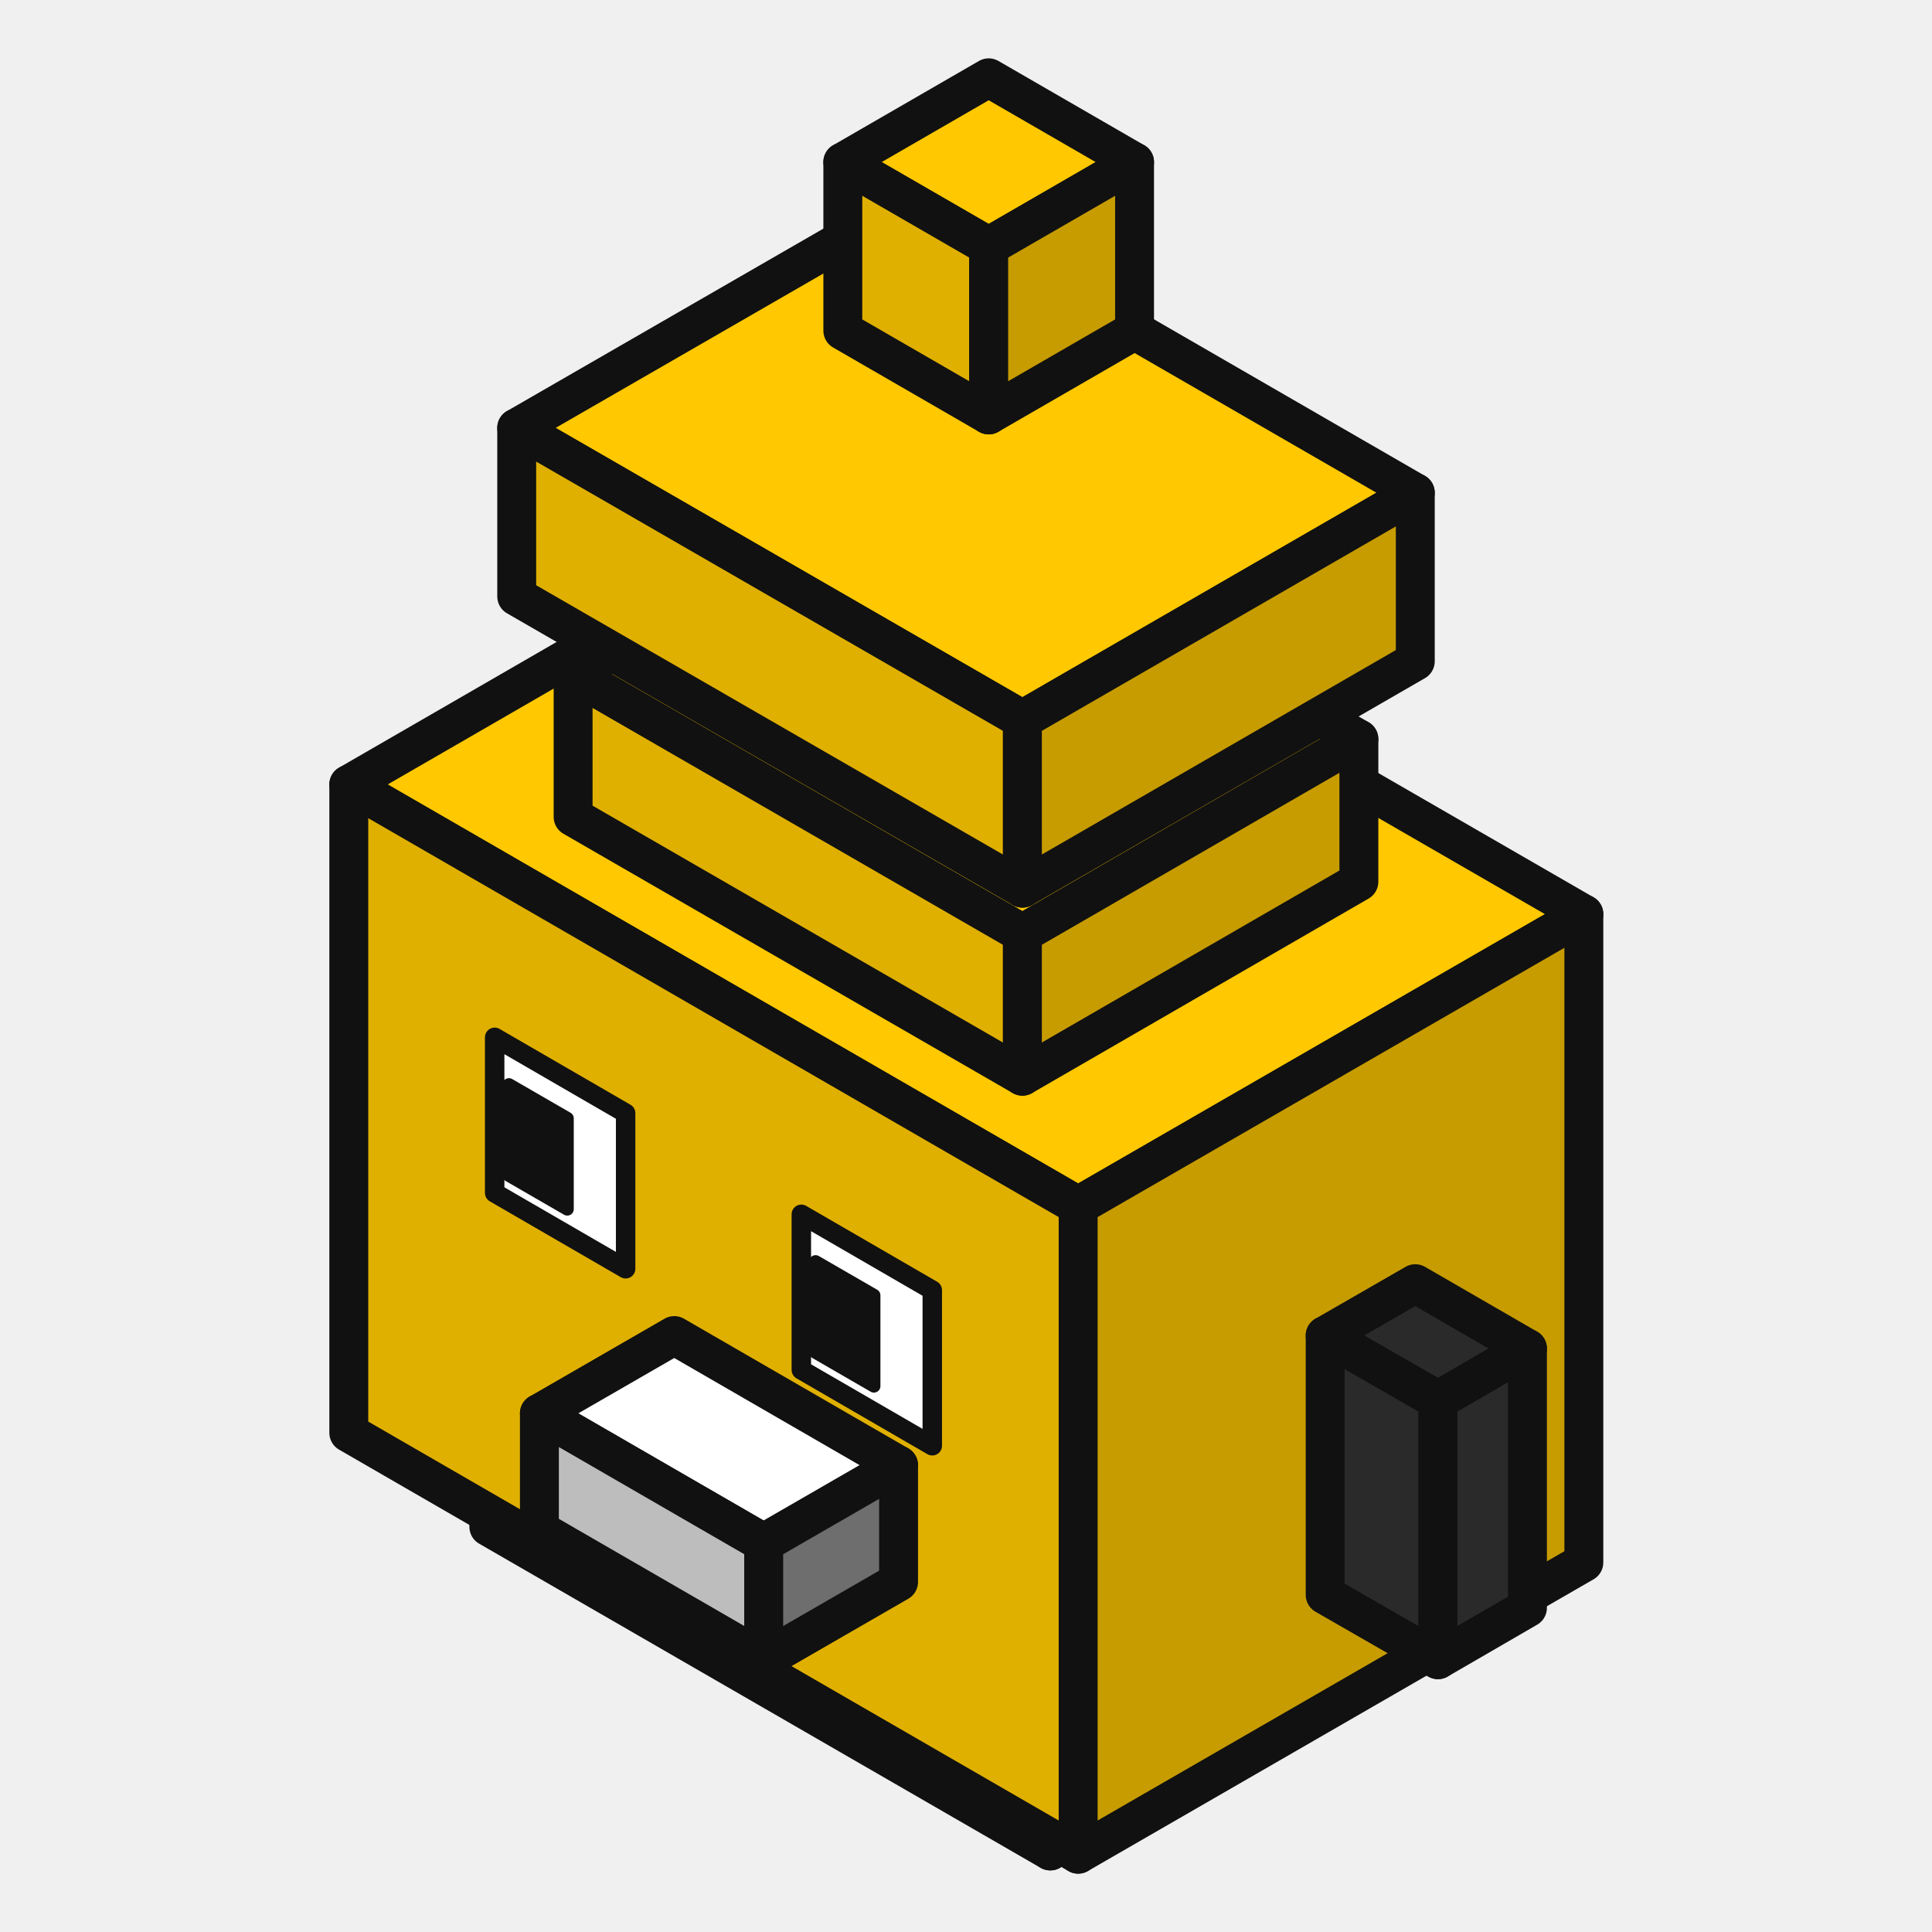
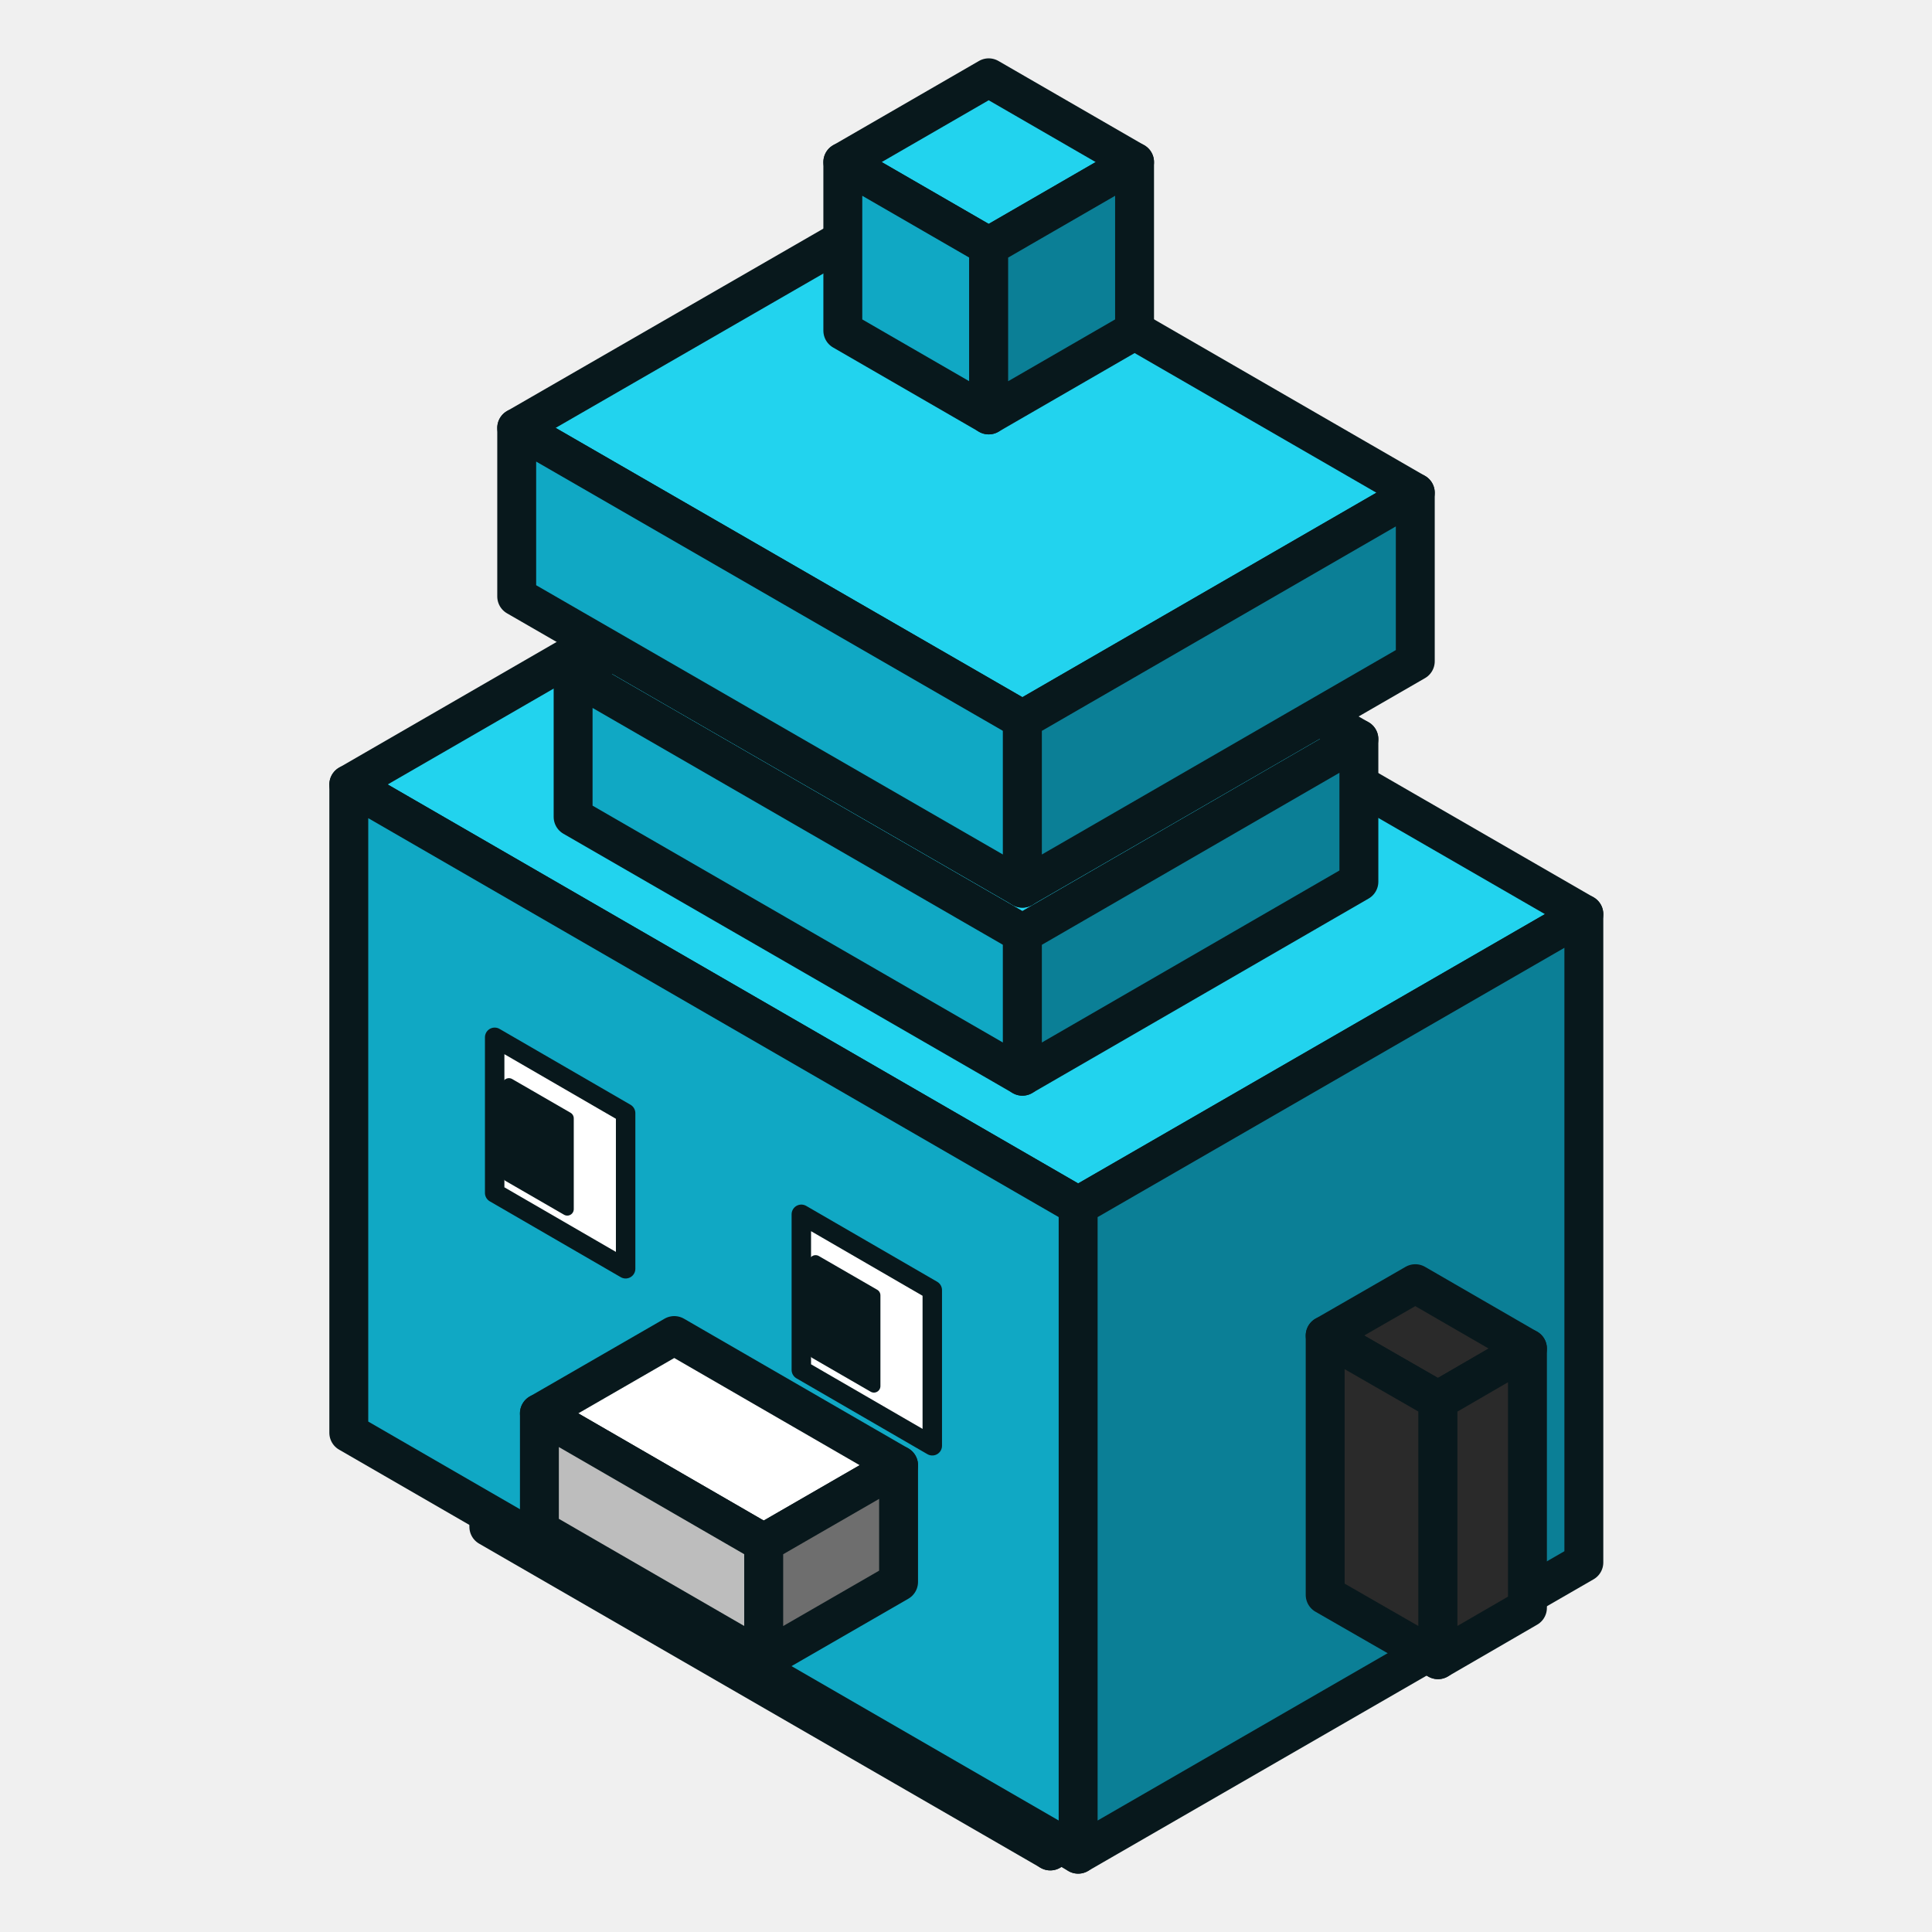
<svg xmlns="http://www.w3.org/2000/svg" viewBox="-131.7 -188.0 298.0 298.0" width="400" height="400">
-   <polygon points="4.3,0.5 90.9,50.5 30.3,85.5 -56.3,35.5" fill="#2A2A2A" stroke="#111111" stroke-width="6" stroke-linejoin="round" />
-   <polygon points="-56.3,47.5 30.3,97.5 30.3,85.5 -56.3,35.5" fill="#2A2A2A" stroke="#111111" stroke-width="6" stroke-linejoin="round" />
-   <polygon points="90.9,62.5 30.3,97.5 30.3,85.5 90.9,50.5" fill="#2A2A2A" stroke="#111111" stroke-width="6" stroke-linejoin="round" />
-   <polygon points="0.0,-112.0 112.6,-47.0 34.6,-2.0 -77.9,-67.0" fill="#FFC800" stroke="#111111" stroke-width="6" stroke-linejoin="round" />
-   <polygon points="-77.9,33.0 34.6,98.0 34.6,-2.0 -77.9,-67.0" fill="#E0B000" stroke="#111111" stroke-width="6" stroke-linejoin="round" />
-   <polygon points="112.6,53.0 34.6,98.0 34.6,-2.0 112.6,-47.0" fill="#C79C00" stroke="#111111" stroke-width="6" stroke-linejoin="round" />
-   <polygon points="8.7,-114.0 77.9,-74.0 26.0,-44.0 -43.3,-84.0" fill="#FFC800" stroke="#111111" stroke-width="6" stroke-linejoin="round" />
-   <polygon points="-43.3,-62.0 26.0,-22.0 26.0,-44.0 -43.3,-84.0" fill="#E0B000" stroke="#111111" stroke-width="6" stroke-linejoin="round" />
-   <polygon points="77.9,-52.0 26.0,-22.0 26.0,-44.0 77.9,-74.0" fill="#C79C00" stroke="#111111" stroke-width="6" stroke-linejoin="round" />
-   <polygon points="8.7,-116.0 60.6,-86.0 26.0,-66.0 -26.0,-96.0" fill="#2A2A2A" stroke="#111111" stroke-width="6" stroke-linejoin="round" />
-   <polygon points="-26.0,-84.0 26.0,-54.0 26.0,-66.0 -26.0,-96.0" fill="#2A2A2A" stroke="#111111" stroke-width="6" stroke-linejoin="round" />
-   <polygon points="60.6,-74.0 26.0,-54.0 26.0,-66.0 60.6,-86.0" fill="#2A2A2A" stroke="#111111" stroke-width="6" stroke-linejoin="round" />
-   <polygon points="8.7,-157.0 86.6,-112.0 26.0,-77.0 -52.0,-122.0" fill="#FFC800" stroke="#111111" stroke-width="6" stroke-linejoin="round" />
-   <polygon points="-52.0,-96.0 26.0,-51.0 26.0,-77.0 -52.0,-122.0" fill="#E0B000" stroke="#111111" stroke-width="6" stroke-linejoin="round" />
-   <polygon points="86.6,-86.0 26.0,-51.0 26.0,-77.0 86.6,-112.0" fill="#C79C00" stroke="#111111" stroke-width="6" stroke-linejoin="round" />
-   <polygon points="-55.4,-4.0 -35.2,7.7 -35.2,-16.3 -55.4,-28.0" fill="#FFFFFF" stroke="#111111" stroke-width="3" stroke-linejoin="round" />
-   <polygon points="-53.2,-6.7 -44.2,-1.5 -44.2,-15.5 -53.2,-20.7" fill="#111111" stroke="#111111" stroke-width="2" stroke-linejoin="round" />
-   <polygon points="-8.1,23.3 12.1,35.0 12.1,11.0 -8.1,-0.7" fill="#FFFFFF" stroke="#111111" stroke-width="3" stroke-linejoin="round" />
-   <polygon points="-5.9,20.6 3.1,25.8 3.1,11.8 -5.9,6.6" fill="#111111" stroke="#111111" stroke-width="2" stroke-linejoin="round" />
-   <polygon points="-21.7,37.5 0.9,50.5 0.9,47.5 -21.7,34.5" fill="#111111" stroke="#111111" stroke-width="2" stroke-linejoin="round" />
-   <polygon points="86.6,10.0 103.9,20.0 90.1,28.0 72.7,18.0" fill="#2A2A2A" stroke="#111111" stroke-width="6" stroke-linejoin="round" />
-   <polygon points="72.7,58.0 90.1,68.0 90.1,28.0 72.7,18.0" fill="#2A2A2A" stroke="#111111" stroke-width="6" stroke-linejoin="round" />
-   <polygon points="103.9,60.0 90.1,68.0 90.1,28.0 103.9,20.0" fill="#2A2A2A" stroke="#111111" stroke-width="6" stroke-linejoin="round" />
-   <polygon points="-27.7,18.0 6.9,38.0 -13.9,50.0 -48.5,30.0" fill="#FFFFFF" stroke="#111111" stroke-width="6" stroke-linejoin="round" />
-   <polygon points="-48.5,48.0 -13.9,68.0 -13.9,50.0 -48.5,30.0" fill="#BDBDBD" stroke="#111111" stroke-width="6" stroke-linejoin="round" />
-   <polygon points="6.9,56.0 -13.9,68.0 -13.9,50.0 6.9,38.0" fill="#6E6E6E" stroke="#111111" stroke-width="6" stroke-linejoin="round" />
-   <polygon points="20.8,-176.0 43.3,-163.0 20.8,-150.0 -1.7,-163.0" fill="#FFC800" stroke="#111111" stroke-width="6" stroke-linejoin="round" />
-   <polygon points="-1.7,-137.0 20.8,-124.0 20.8,-150.0 -1.7,-163.0" fill="#E0B000" stroke="#111111" stroke-width="6" stroke-linejoin="round" />
-   <polygon points="43.3,-137.0 20.8,-124.0 20.8,-150.0 43.3,-163.0" fill="#C79C00" stroke="#111111" stroke-width="6" stroke-linejoin="round" />
+   <polygon points="4.3,0.5 90.9,50.5 30.3,85.5 -56.3,35.5" fill="#2A2A2A" stroke="#08181C" stroke-width="6" stroke-linejoin="round" />
+   <polygon points="-56.3,47.5 30.3,97.5 30.3,85.5 -56.3,35.5" fill="#2A2A2A" stroke="#08181C" stroke-width="6" stroke-linejoin="round" />
+   <polygon points="90.9,62.5 30.3,97.5 30.3,85.5 90.9,50.5" fill="#2A2A2A" stroke="#08181C" stroke-width="6" stroke-linejoin="round" />
+   <polygon points="0.0,-112.0 112.6,-47.0 34.6,-2.0 -77.9,-67.0" fill="#22D3EE" stroke="#08181C" stroke-width="6" stroke-linejoin="round" />
+   <polygon points="-77.9,33.0 34.6,98.0 34.6,-2.0 -77.9,-67.0" fill="#10A8C4" stroke="#08181C" stroke-width="6" stroke-linejoin="round" />
+   <polygon points="112.6,53.0 34.6,98.0 34.6,-2.0 112.6,-47.0" fill="#0B7F96" stroke="#08181C" stroke-width="6" stroke-linejoin="round" />
+   <polygon points="8.7,-114.0 77.9,-74.0 26.0,-44.0 -43.3,-84.0" fill="#22D3EE" stroke="#08181C" stroke-width="6" stroke-linejoin="round" />
+   <polygon points="-43.3,-62.0 26.0,-22.0 26.0,-44.0 -43.3,-84.0" fill="#10A8C4" stroke="#08181C" stroke-width="6" stroke-linejoin="round" />
+   <polygon points="77.9,-52.0 26.0,-22.0 26.0,-44.0 77.9,-74.0" fill="#0B7F96" stroke="#08181C" stroke-width="6" stroke-linejoin="round" />
+   <polygon points="8.7,-116.0 60.6,-86.0 26.0,-66.0 -26.0,-96.0" fill="#2A2A2A" stroke="#08181C" stroke-width="6" stroke-linejoin="round" />
+   <polygon points="-26.0,-84.0 26.0,-54.0 26.0,-66.0 -26.0,-96.0" fill="#2A2A2A" stroke="#08181C" stroke-width="6" stroke-linejoin="round" />
+   <polygon points="60.6,-74.0 26.0,-54.0 26.0,-66.0 60.6,-86.0" fill="#2A2A2A" stroke="#08181C" stroke-width="6" stroke-linejoin="round" />
+   <polygon points="8.7,-157.0 86.6,-112.0 26.0,-77.0 -52.0,-122.0" fill="#22D3EE" stroke="#08181C" stroke-width="6" stroke-linejoin="round" />
+   <polygon points="-52.0,-96.0 26.0,-51.0 26.0,-77.0 -52.0,-122.0" fill="#10A8C4" stroke="#08181C" stroke-width="6" stroke-linejoin="round" />
+   <polygon points="86.6,-86.0 26.0,-51.0 26.0,-77.0 86.6,-112.0" fill="#0B7F96" stroke="#08181C" stroke-width="6" stroke-linejoin="round" />
+   <polygon points="-55.4,-4.0 -35.2,7.7 -35.2,-16.3 -55.4,-28.0" fill="#FFFFFF" stroke="#08181C" stroke-width="3" stroke-linejoin="round" />
+   <polygon points="-53.2,-6.7 -44.2,-1.5 -44.2,-15.5 -53.2,-20.7" fill="#08181C" stroke="#08181C" stroke-width="2" stroke-linejoin="round" />
+   <polygon points="-8.1,23.3 12.1,35.0 12.1,11.0 -8.1,-0.7" fill="#FFFFFF" stroke="#08181C" stroke-width="3" stroke-linejoin="round" />
+   <polygon points="-5.9,20.6 3.1,25.8 3.1,11.8 -5.9,6.6" fill="#08181C" stroke="#08181C" stroke-width="2" stroke-linejoin="round" />
+   <polygon points="-21.7,37.5 0.9,50.5 0.9,47.5 -21.7,34.5" fill="#08181C" stroke="#08181C" stroke-width="2" stroke-linejoin="round" />
+   <polygon points="86.6,10.0 103.9,20.0 90.1,28.0 72.7,18.0" fill="#2A2A2A" stroke="#08181C" stroke-width="6" stroke-linejoin="round" />
+   <polygon points="72.7,58.0 90.1,68.0 90.1,28.0 72.7,18.0" fill="#2A2A2A" stroke="#08181C" stroke-width="6" stroke-linejoin="round" />
+   <polygon points="103.9,60.0 90.1,68.0 90.1,28.0 103.9,20.0" fill="#2A2A2A" stroke="#08181C" stroke-width="6" stroke-linejoin="round" />
+   <polygon points="-27.7,18.0 6.9,38.0 -13.9,50.0 -48.5,30.0" fill="#FFFFFF" stroke="#08181C" stroke-width="6" stroke-linejoin="round" />
+   <polygon points="-48.5,48.0 -13.9,68.0 -13.9,50.0 -48.5,30.0" fill="#BDBDBD" stroke="#08181C" stroke-width="6" stroke-linejoin="round" />
+   <polygon points="6.9,56.0 -13.9,68.0 -13.9,50.0 6.9,38.0" fill="#6E6E6E" stroke="#08181C" stroke-width="6" stroke-linejoin="round" />
+   <polygon points="20.8,-176.0 43.3,-163.0 20.8,-150.0 -1.7,-163.0" fill="#22D3EE" stroke="#08181C" stroke-width="6" stroke-linejoin="round" />
+   <polygon points="-1.7,-137.0 20.8,-124.0 20.8,-150.0 -1.7,-163.0" fill="#10A8C4" stroke="#08181C" stroke-width="6" stroke-linejoin="round" />
+   <polygon points="43.3,-137.0 20.8,-124.0 20.8,-150.0 43.3,-163.0" fill="#0B7F96" stroke="#08181C" stroke-width="6" stroke-linejoin="round" />
</svg>
